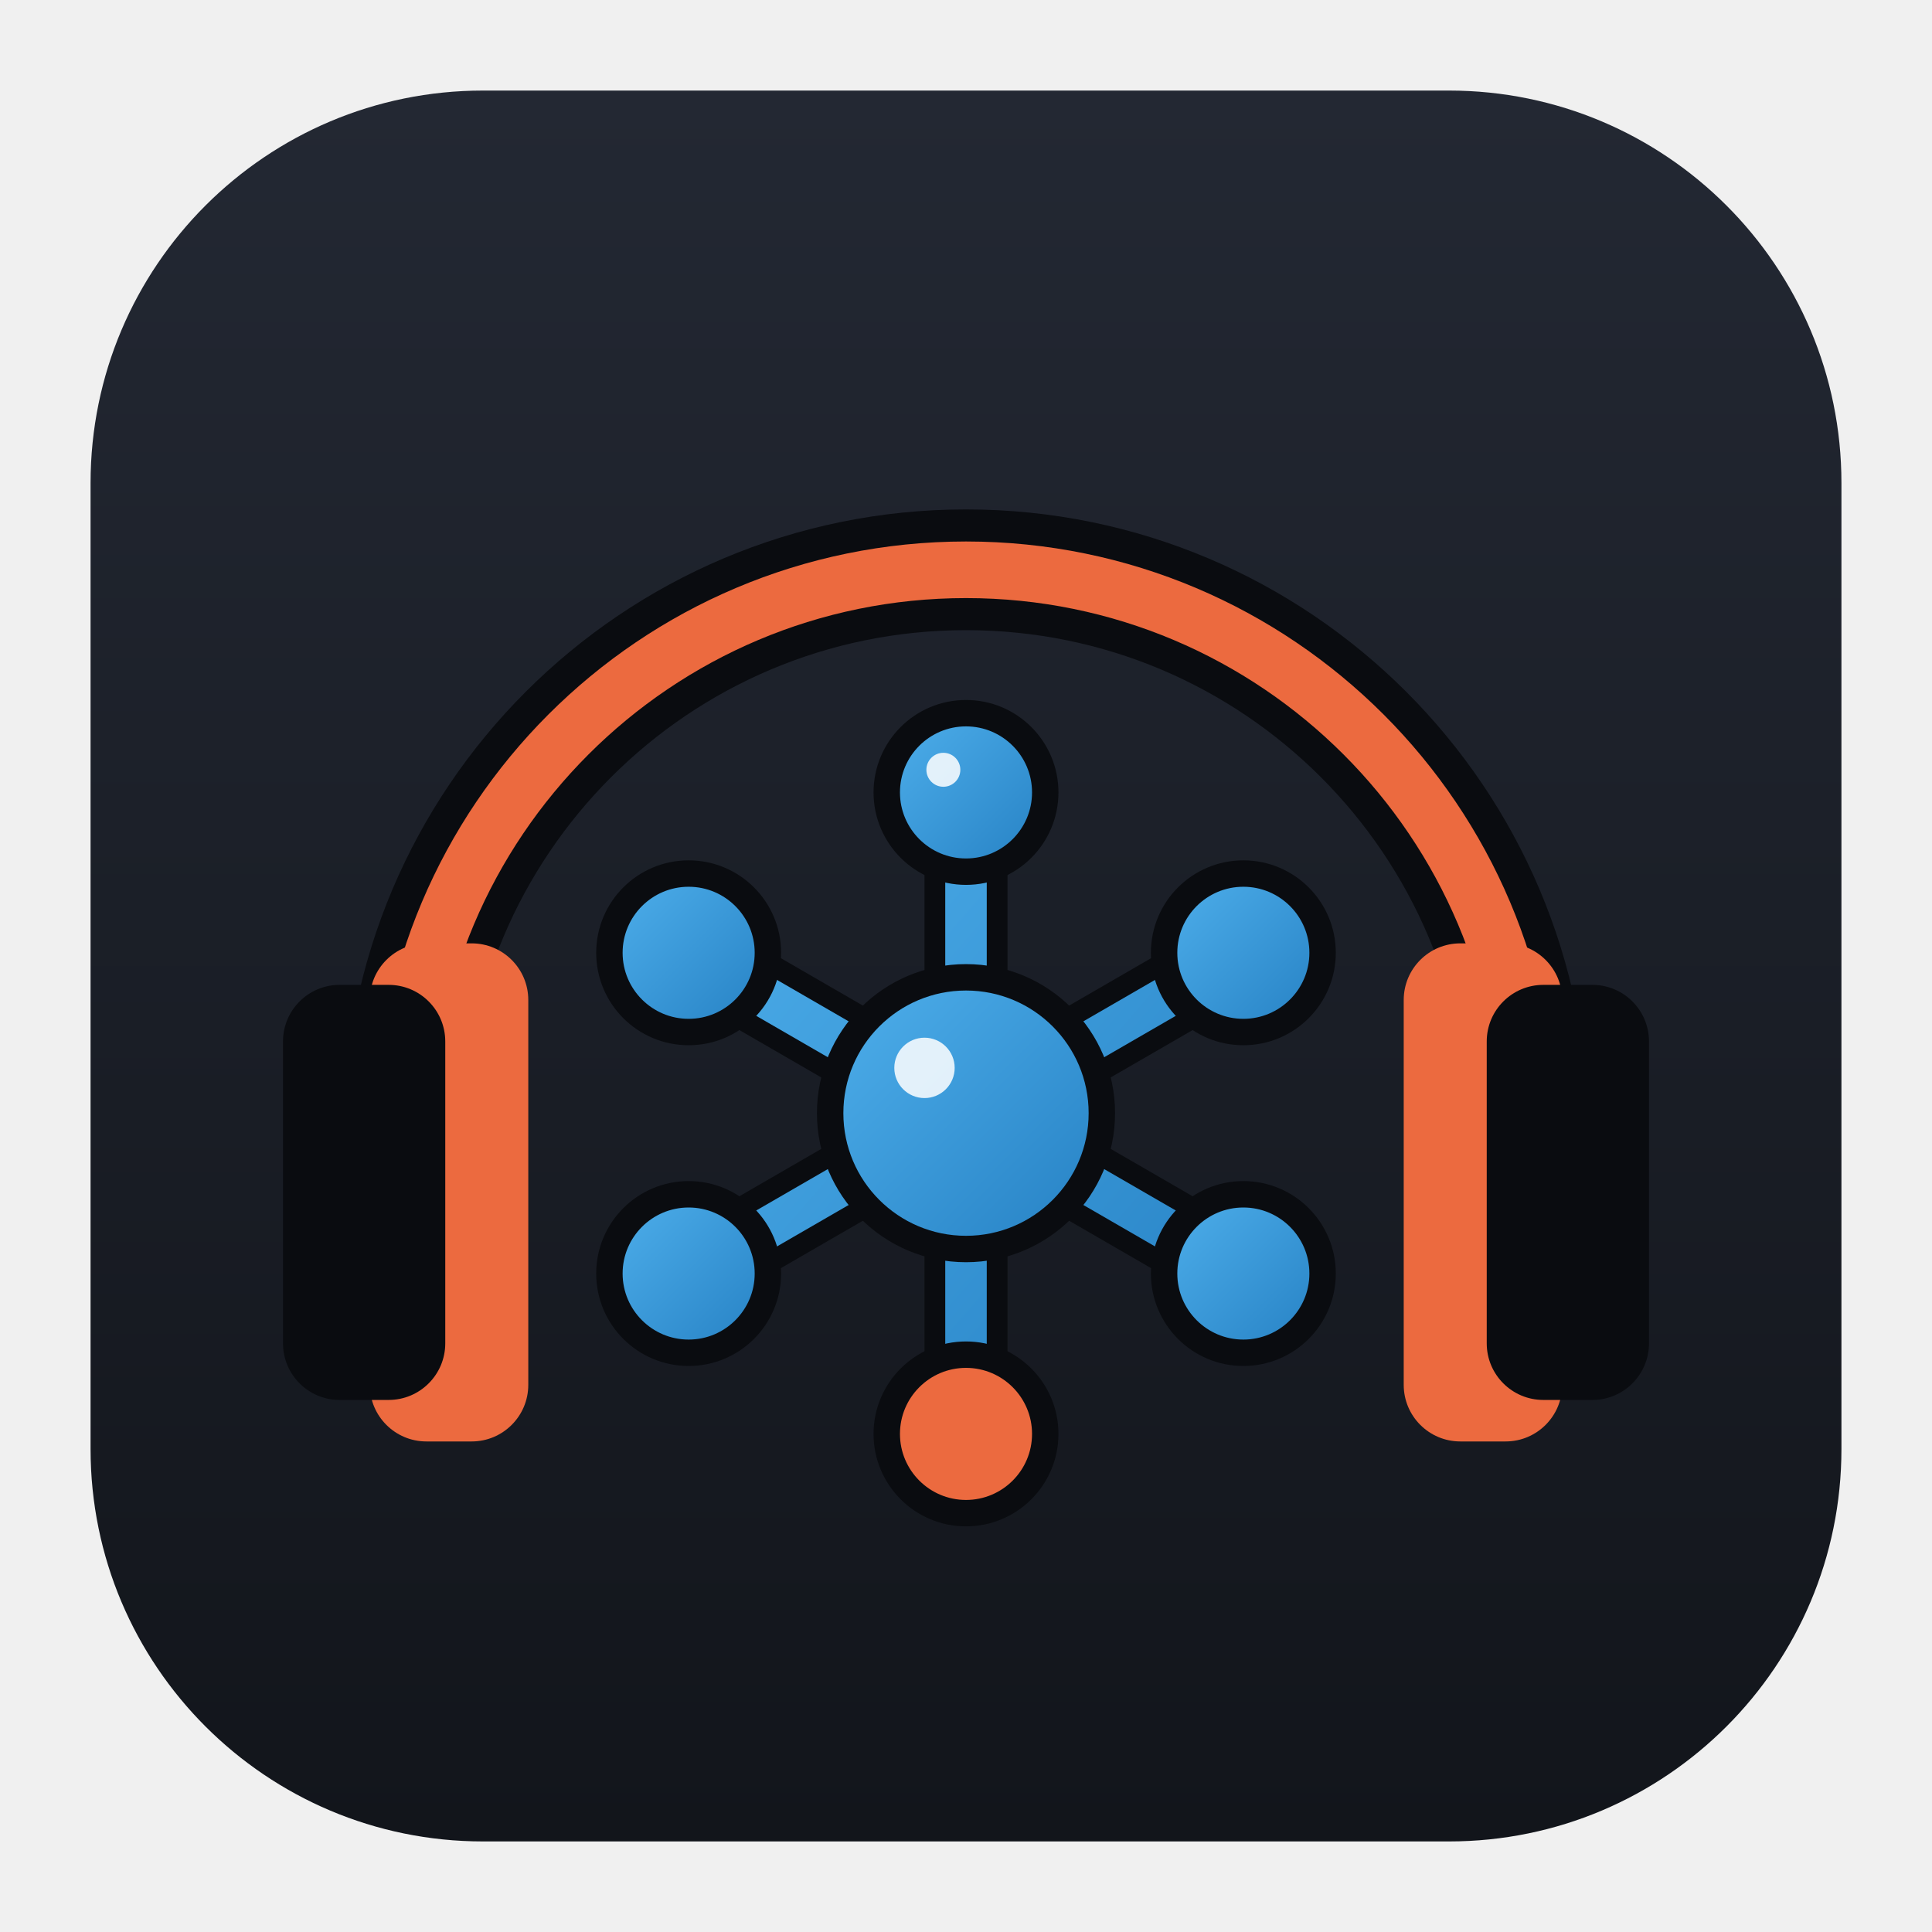
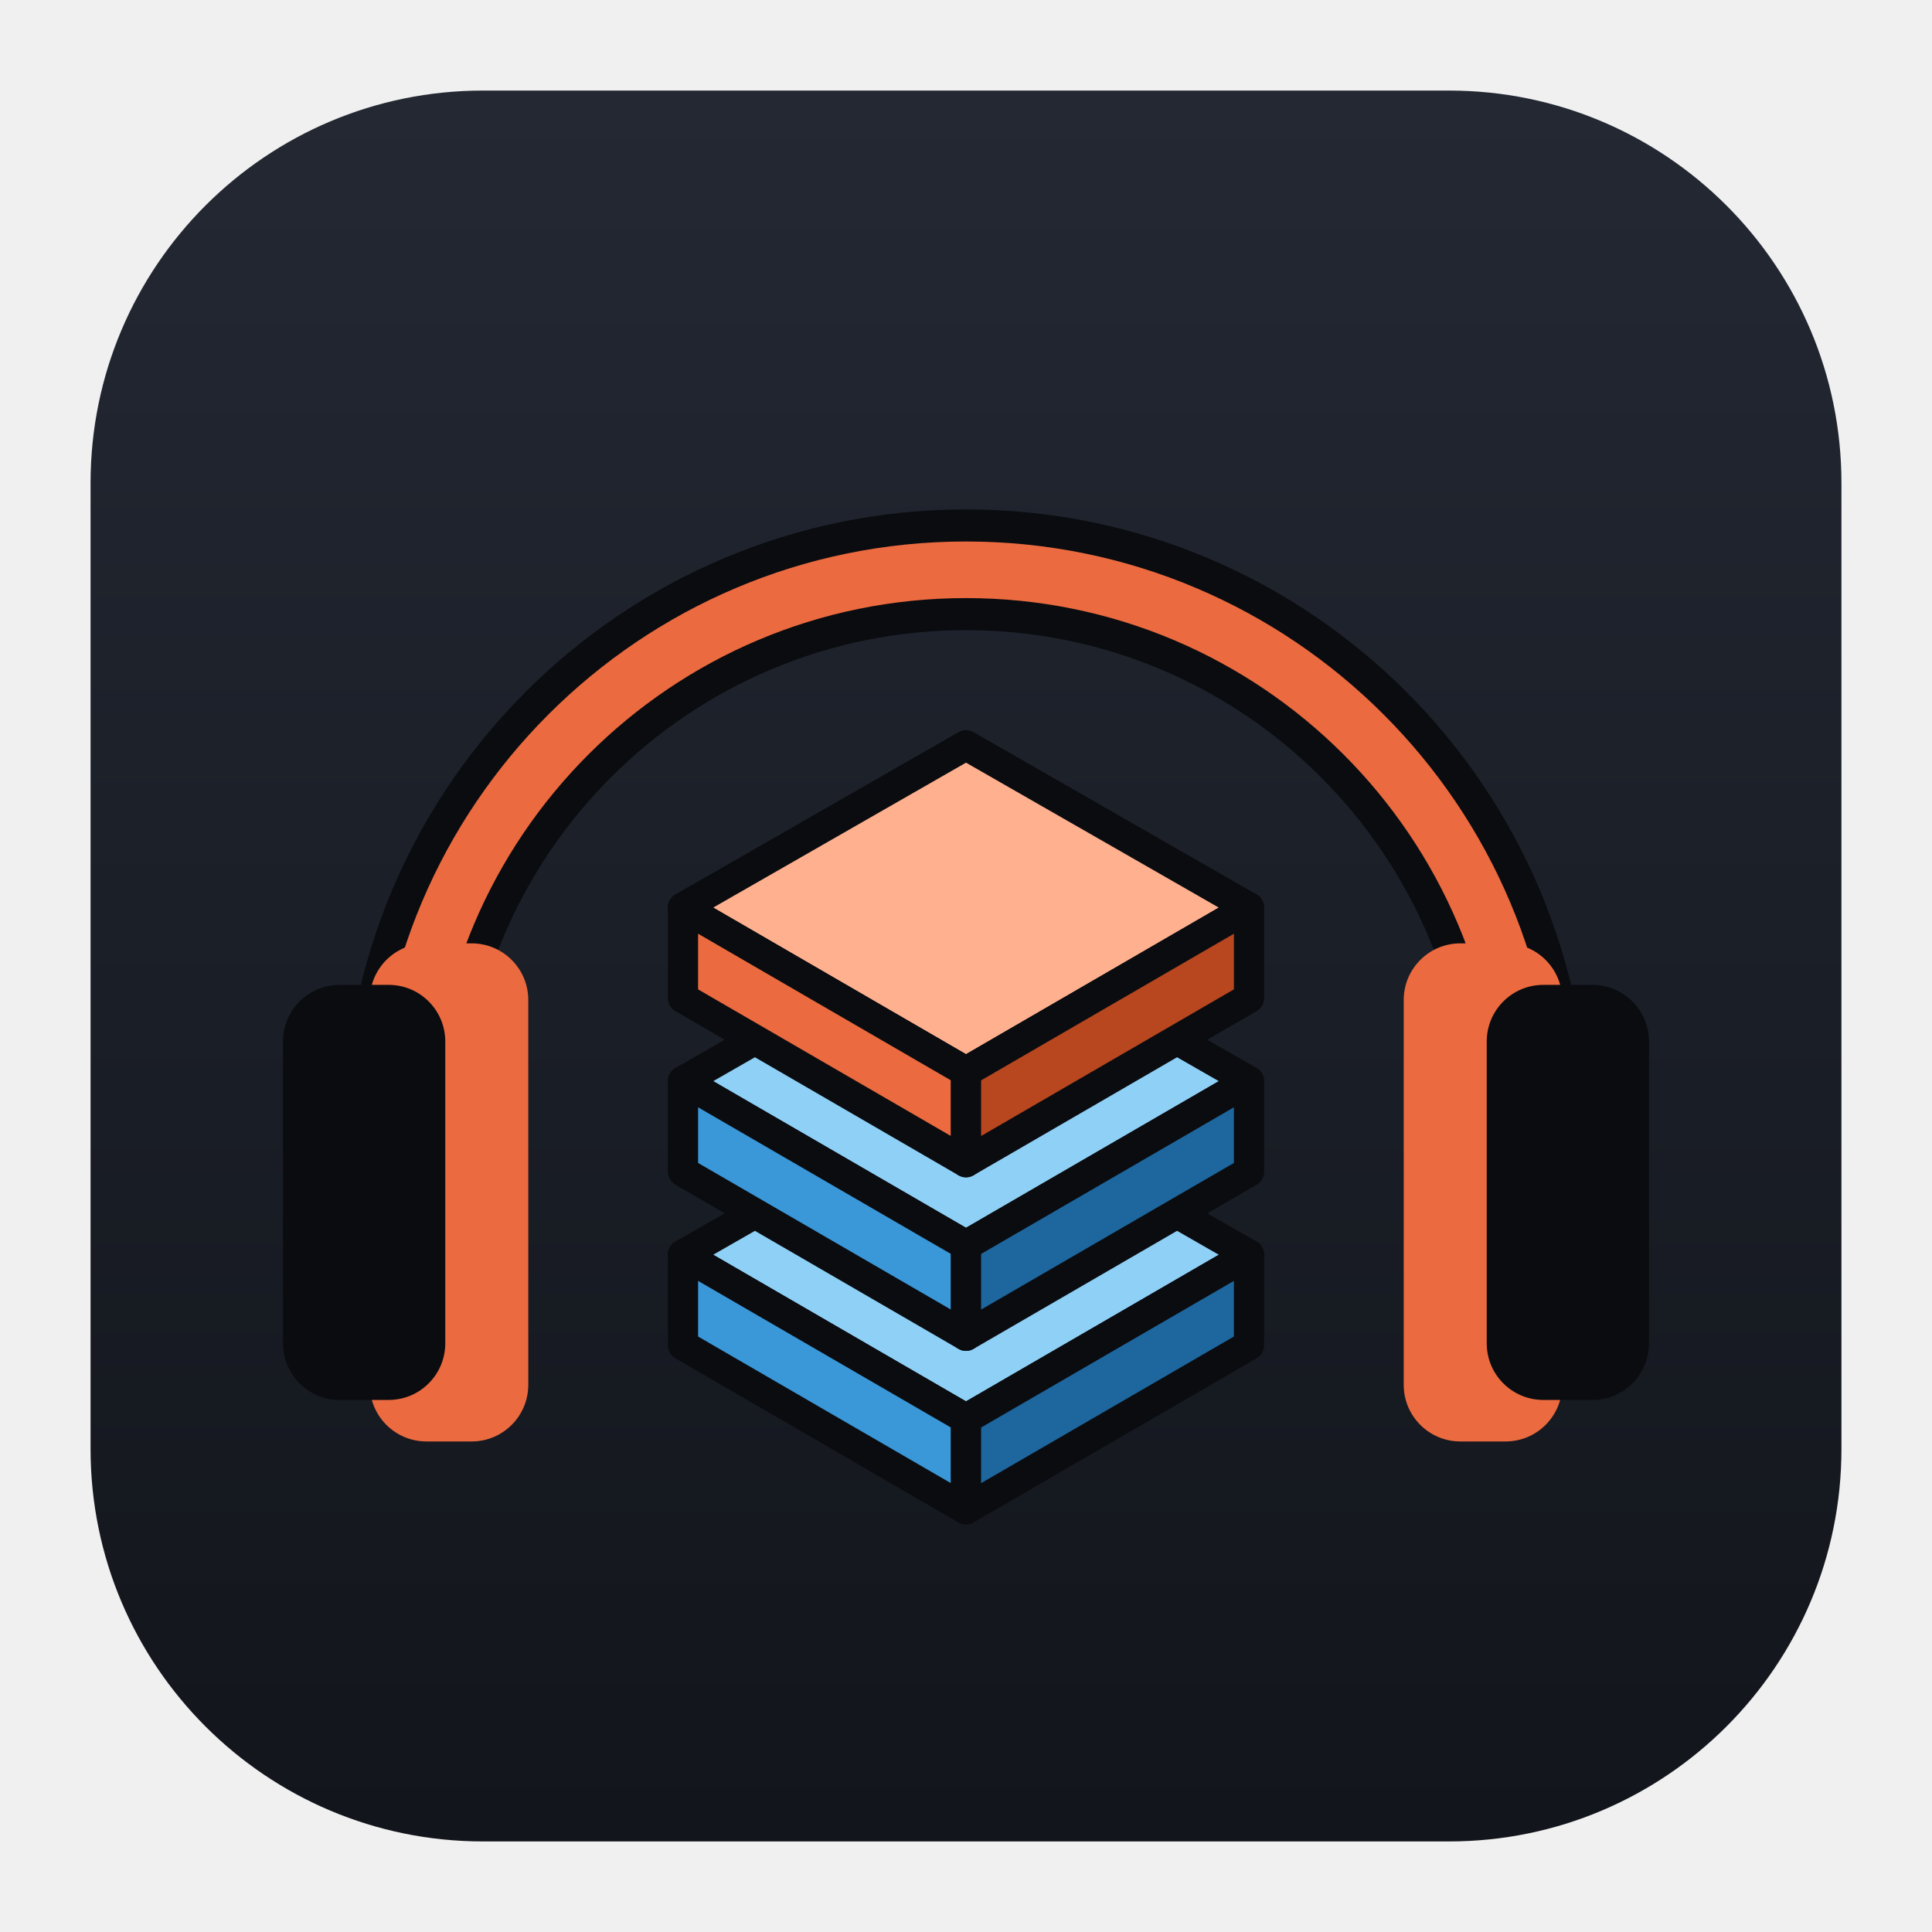
<svg xmlns="http://www.w3.org/2000/svg" viewBox="0 0 1024 1024" width="1024" height="1024">
  <defs>
    <linearGradient id="bg" x1="0" y1="0" x2="0" y2="1">
      <stop offset="0" stop-color="#232833" />
      <stop offset="1" stop-color="#12151b" />
-     </linearGradient>
-     <linearGradient id="blue" x1="0" y1="0" x2="1" y2="1">
-       <stop offset="0" stop-color="#4fb0ec" />
-       <stop offset="1" stop-color="#2580c3" />
    </linearGradient>
  </defs>
  <rect x="48" y="48" width="928" height="928" rx="208" fill="url(#bg)" />
  <path d="M 214 600 A 298 298 0 0 1 810 600" fill="none" stroke="#0a0c10" stroke-width="64" stroke-linecap="round" />
  <path d="M 214 600 A 298 298 0 0 1 810 600" fill="none" stroke="#ec6a3f" stroke-width="30" stroke-linecap="round" />
  <rect x="196" y="500" width="84" height="264" rx="30" fill="#ec6a3f" />
  <rect x="150" y="522" width="86" height="220" rx="30" fill="#0a0c10" />
  <rect x="744" y="500" width="84" height="264" rx="30" fill="#ec6a3f" />
  <rect x="788" y="522" width="86" height="220" rx="30" fill="#0a0c10" />
-   <g stroke="#0a0c10" stroke-width="44" stroke-linecap="round">
-     <path d="M512 590 L512 420 M512 590 L659 505 M512 590 L659 675 M512 590 L512 760 M512 590 L365 675 M512 590 L365 505" />
+   <g>
+     <path d="M 512 579 L 662 665 L 512 752 L 362 665 Z" fill="#8fd0f7" stroke="#0a0c10" stroke-width="16" stroke-linejoin="round" />
+     <path d="M 362 665 L 512 752 L 512 800 L 362 713 Z" fill="#3a97d8" stroke="#0a0c10" stroke-width="16" stroke-linejoin="round" />
+     <path d="M 662 665 L 512 752 L 512 800 L 662 713 Z" fill="#1d669e" stroke="#0a0c10" stroke-width="16" stroke-linejoin="round" />
+     <path d="M 512 487 L 662 573 L 512 660 L 362 573 Z" fill="#8fd0f7" stroke="#0a0c10" stroke-width="16" stroke-linejoin="round" />
+     <path d="M 362 573 L 512 660 L 512 708 L 362 621 Z" fill="#3a97d8" stroke="#0a0c10" stroke-width="16" stroke-linejoin="round" />
+     <path d="M 662 573 L 512 660 L 512 708 L 662 621 Z" fill="#1d669e" stroke="#0a0c10" stroke-width="16" stroke-linejoin="round" />
+     <path d="M 512 395 L 662 481 L 512 568 L 362 481 Z" fill="#ffb08f" stroke="#0a0c10" stroke-width="16" stroke-linejoin="round" />
+     <path d="M 362 481 L 512 568 L 512 616 L 362 529 Z" fill="#ec6a3f" stroke="#0a0c10" stroke-width="16" stroke-linejoin="round" />
+     <path d="M 662 481 L 512 568 L 512 616 L 662 529 Z" fill="#b8461f" stroke="#0a0c10" stroke-width="16" stroke-linejoin="round" />
  </g>
-   <g stroke="url(#blue)" stroke-width="22" stroke-linecap="round">
-     <path d="M512 590 L512 420 M512 590 L659 505 M512 590 L659 675 M512 590 L512 760 M512 590 L365 675 M512 590 L365 505" />
-   </g>
-   <g stroke="#0a0c10" stroke-width="14">
-     <circle cx="512" cy="590" r="72" fill="url(#blue)" />
-     <circle cx="512" cy="420" r="42" fill="url(#blue)" />
-     <circle cx="659" cy="505" r="42" fill="url(#blue)" />
-     <circle cx="659" cy="675" r="42" fill="url(#blue)" />
-     <circle cx="365" cy="675" r="42" fill="url(#blue)" />
-     <circle cx="365" cy="505" r="42" fill="url(#blue)" />
-     <circle cx="512" cy="760" r="42" fill="#ec6a3f" />
-   </g>
-   <circle cx="490" cy="566" r="16" fill="#ffffff" opacity=".85" />
-   <circle cx="500" cy="408" r="9" fill="#ffffff" opacity=".85" />
</svg>
